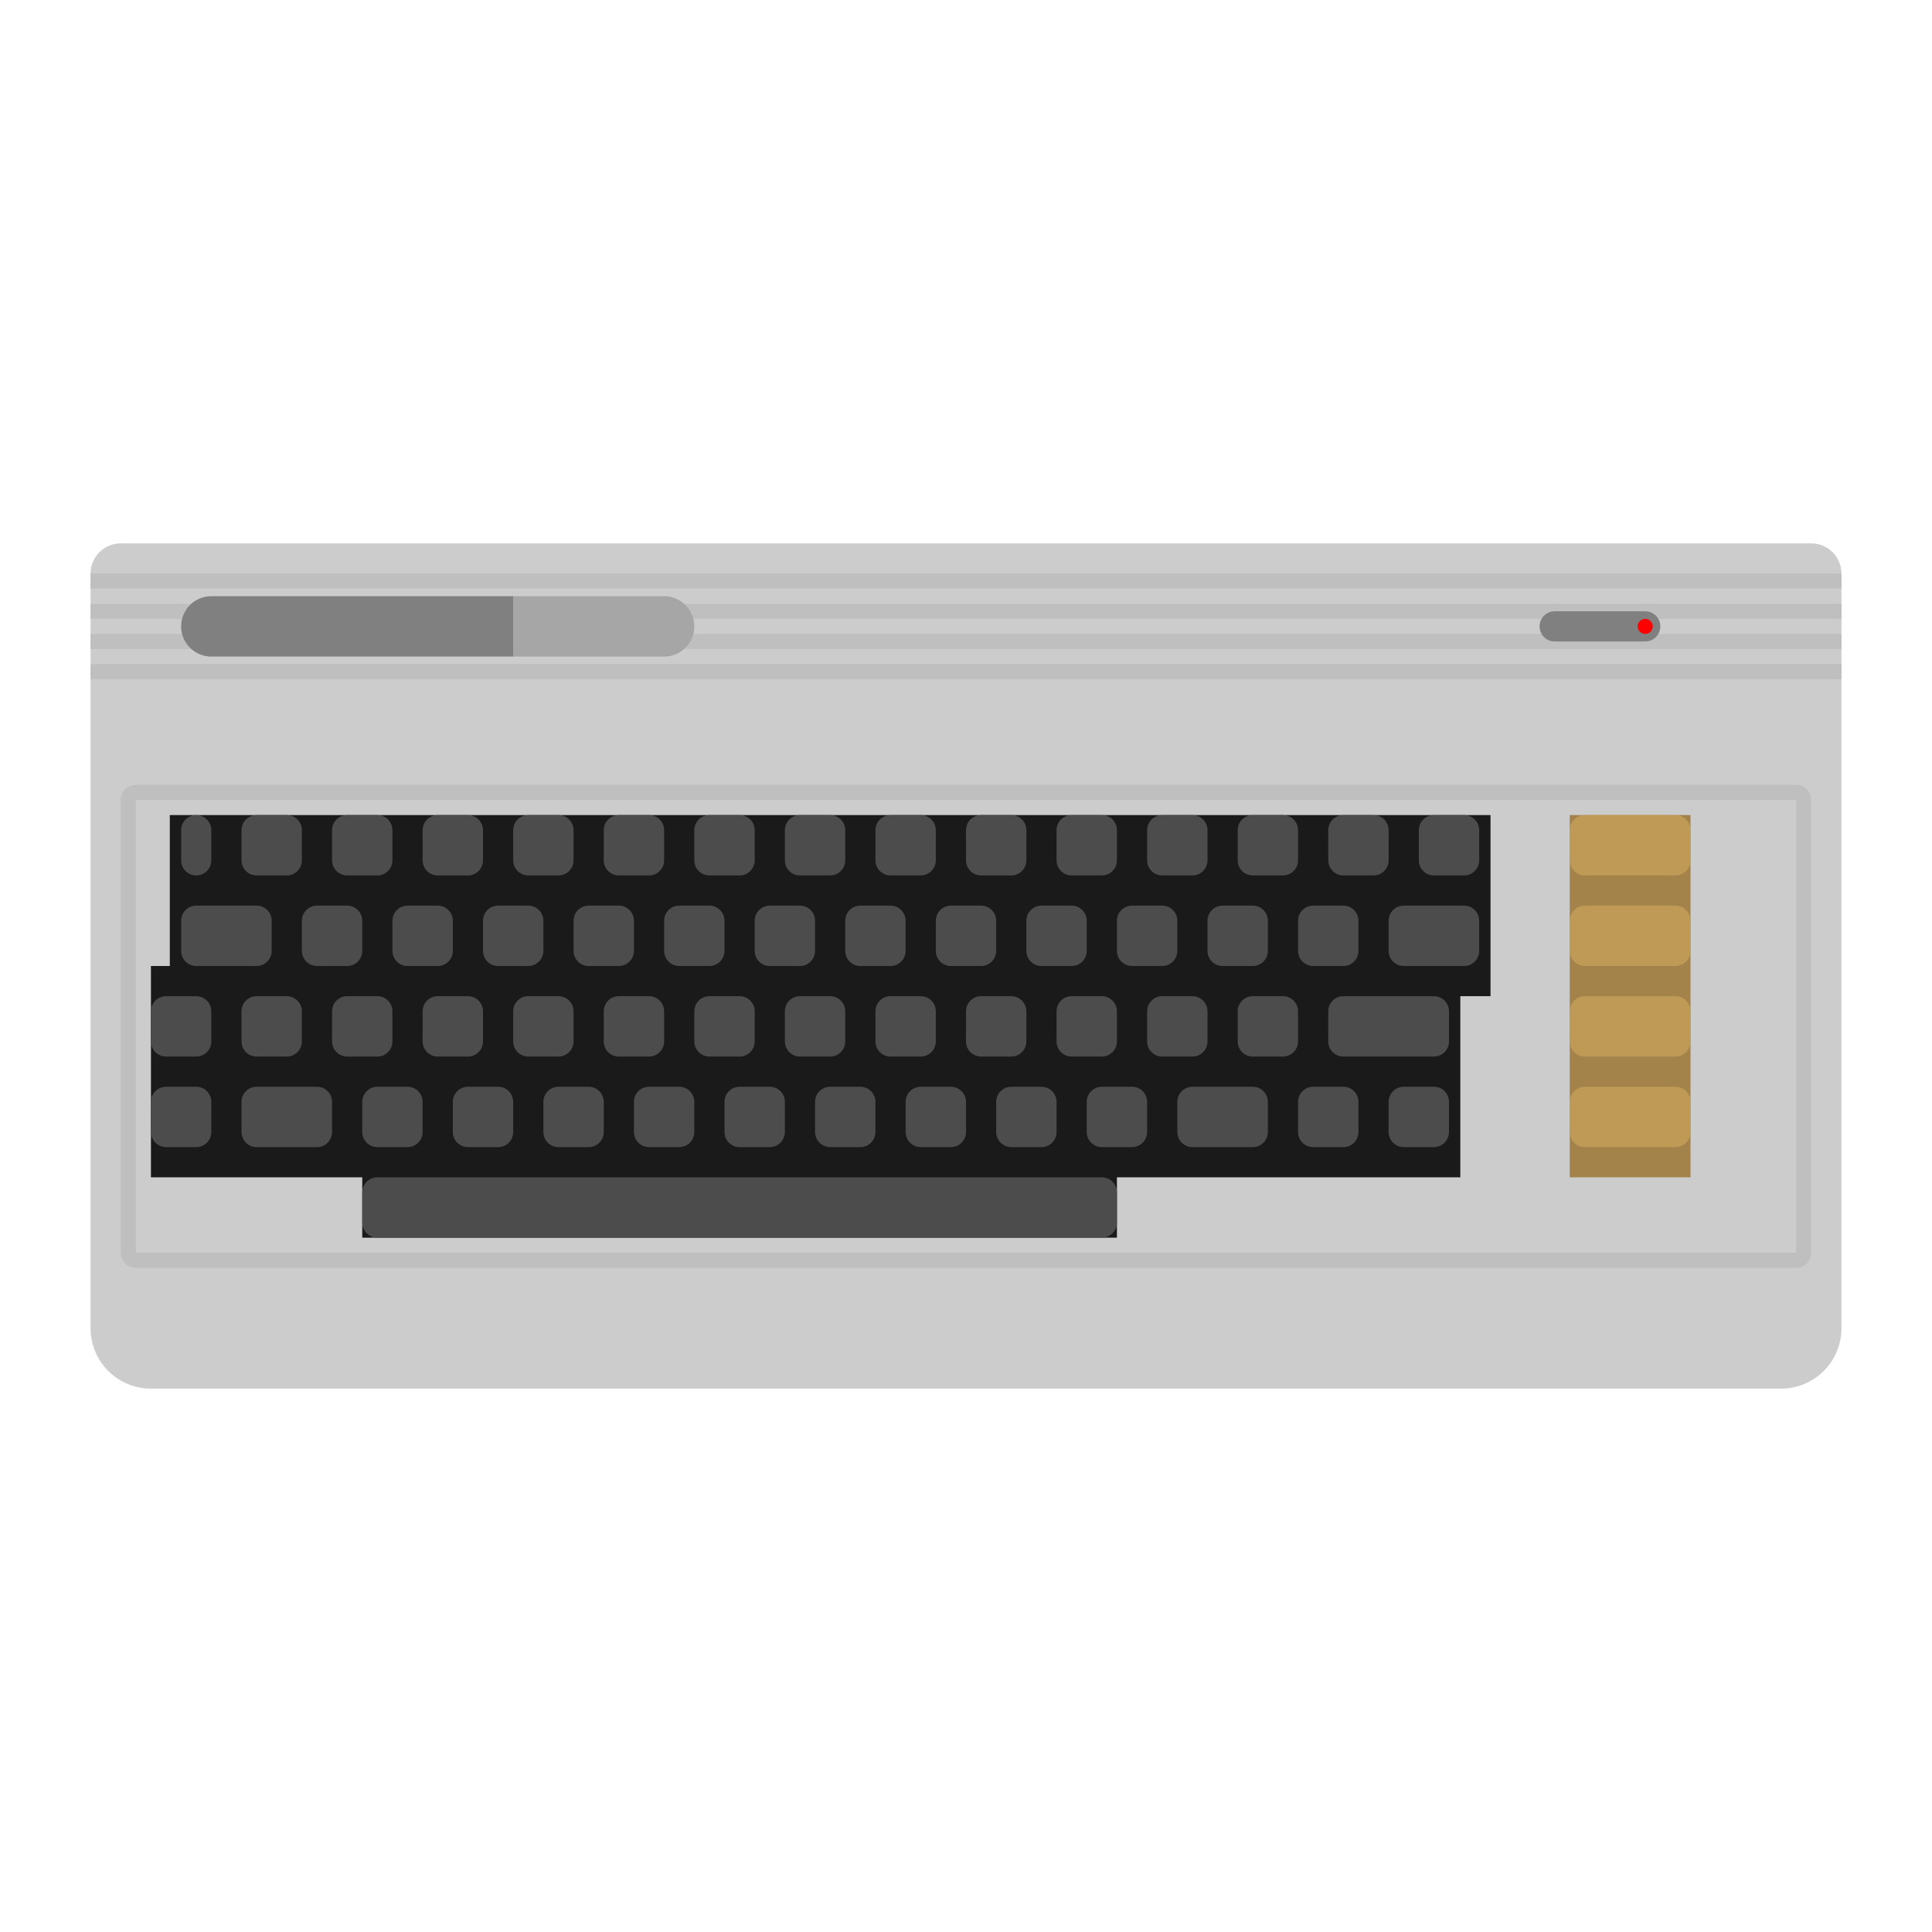
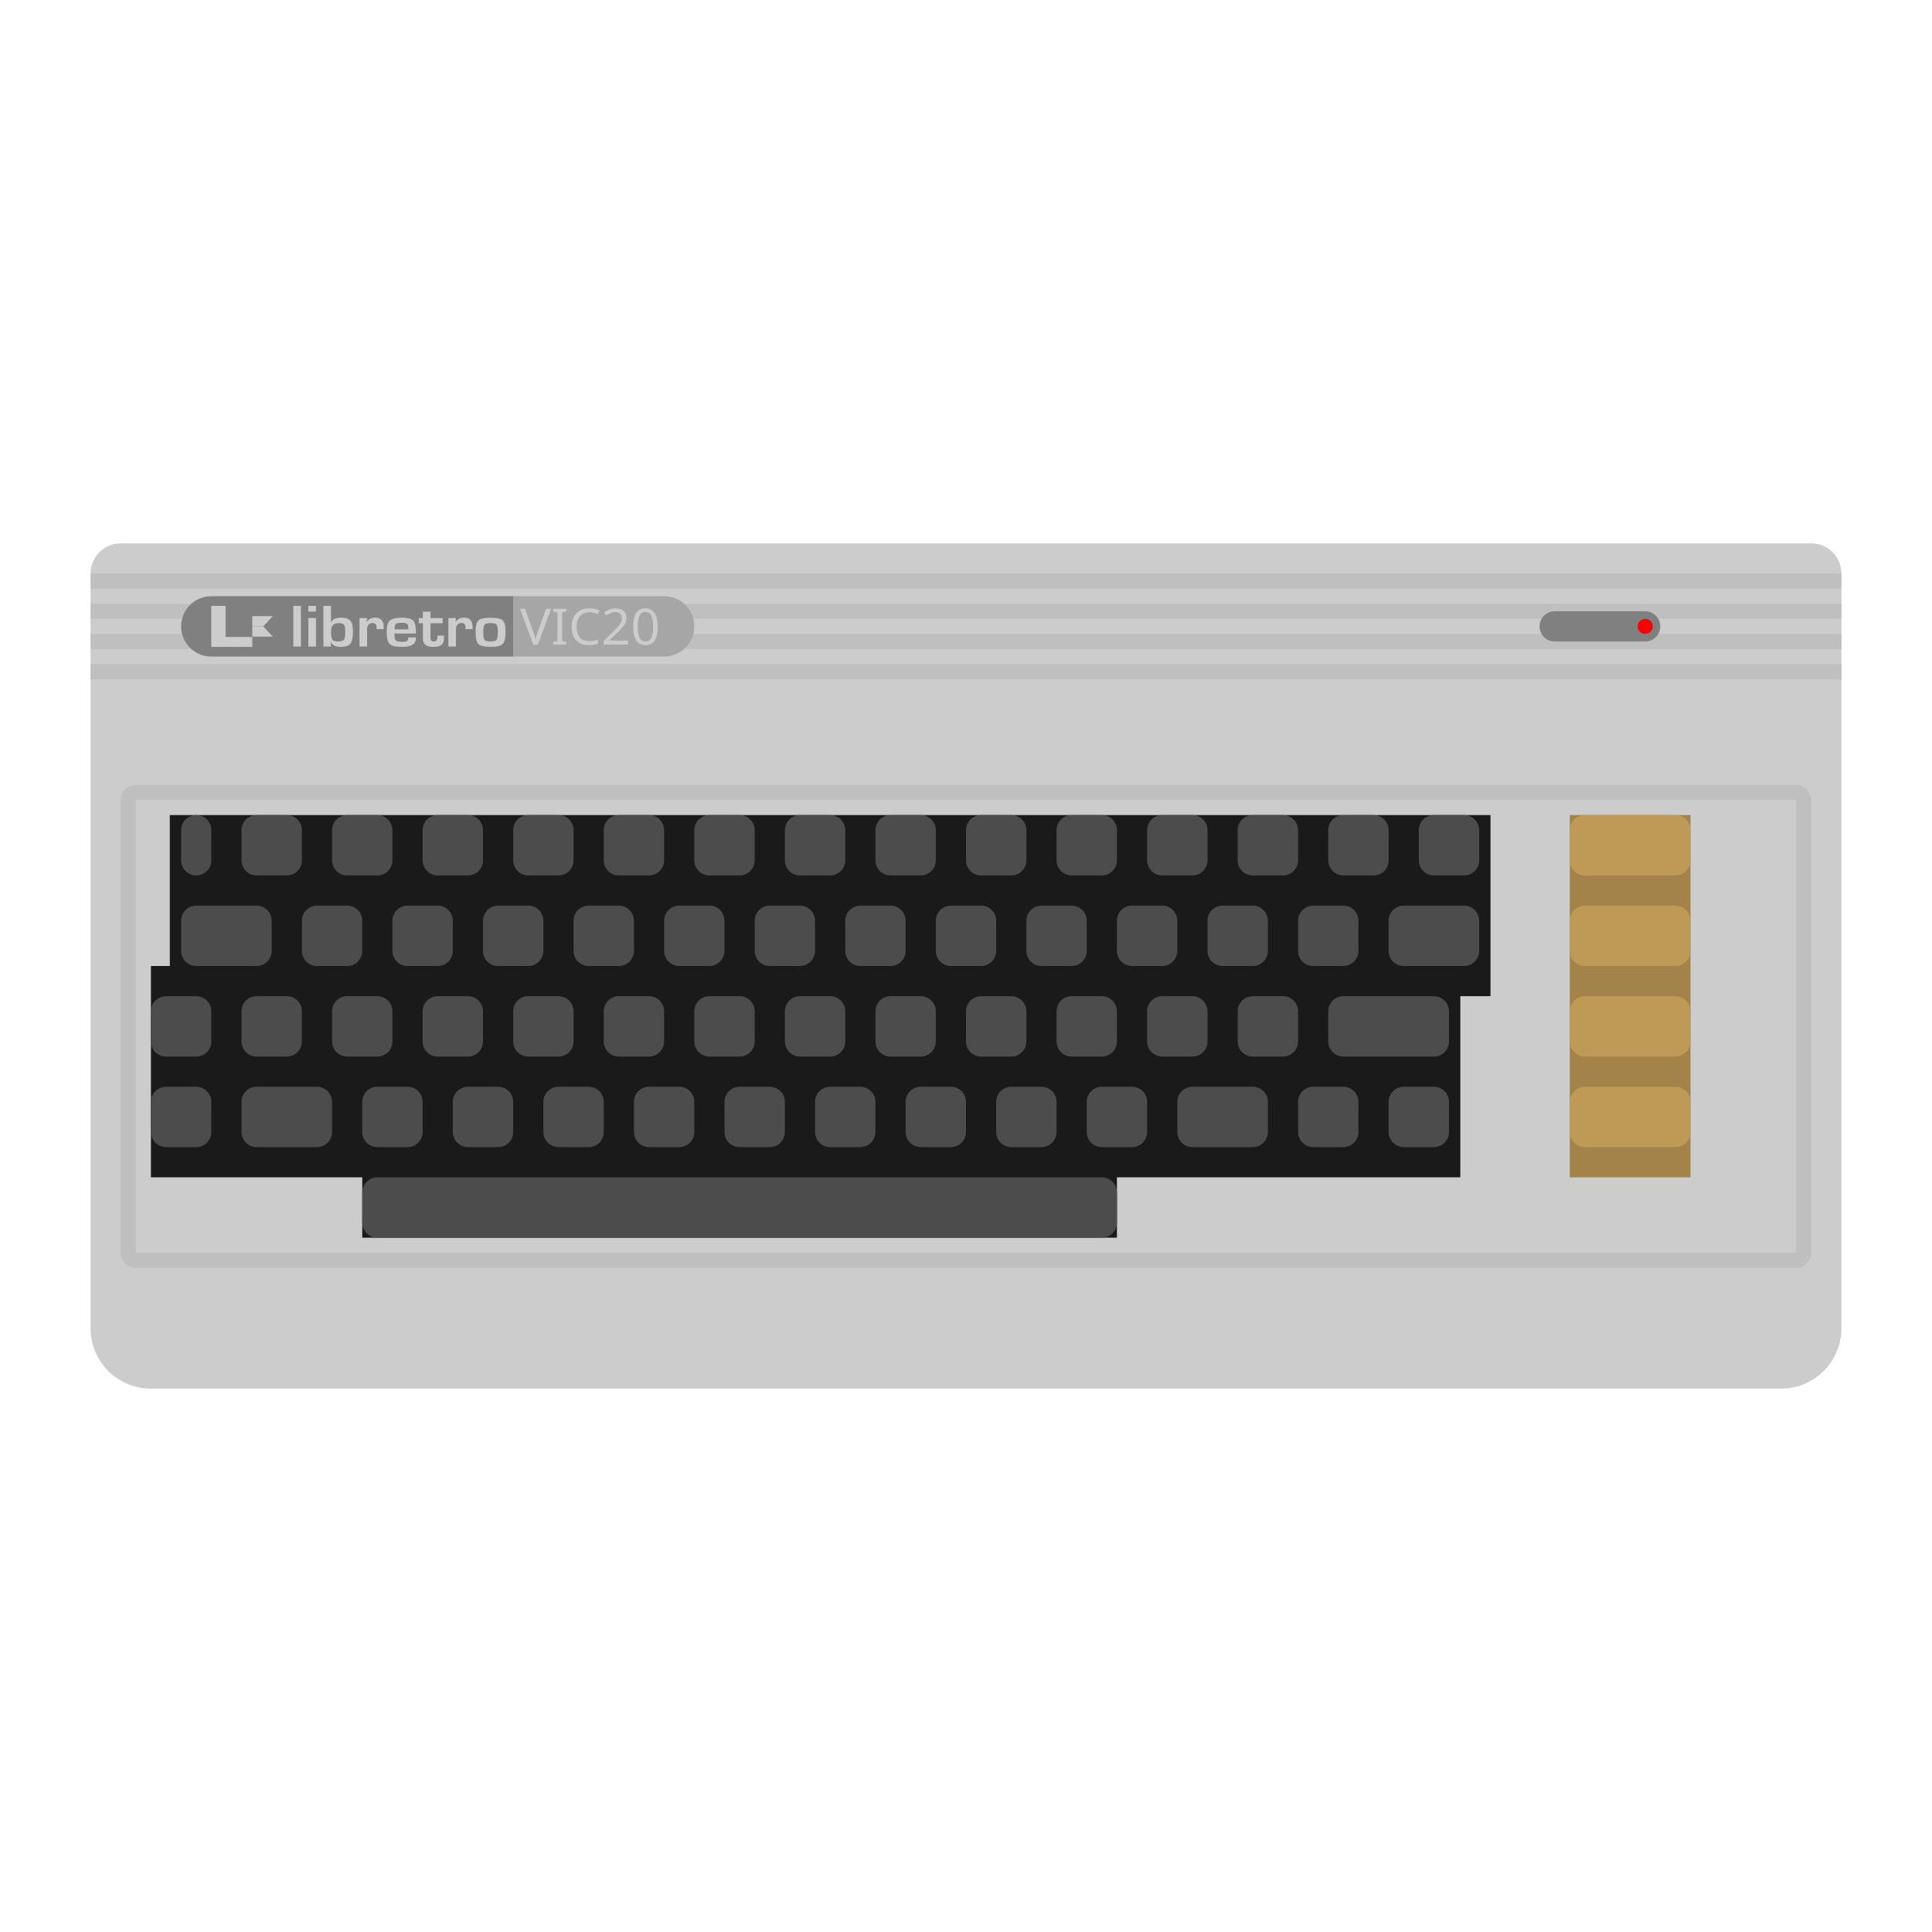
<svg xmlns="http://www.w3.org/2000/svg" viewBox="0 0 341.333 341.333" height="256" width="256" xml:space="preserve" id="svg2" version="1.1">
  <defs id="defs6">
    <clipPath id="clipPath18" clipPathUnits="userSpaceOnUse">
      <path id="path16" d="M 0,256 H 256 V 0 H 0 Z" />
    </clipPath>
    <clipPath id="clipPath26" clipPathUnits="userSpaceOnUse">
      <path id="path24" d="M 4,192 H 252 V 64 H 4 Z" />
    </clipPath>
  </defs>
  <g id="g36" transform="matrix(1.333333,0,0,-1.333333,314.6667,245.3333)">
    <path d="m 0,0 h -216 c -4.418,0 -8,3.582 -8,8 v 100 c 0,2.209 1.791,4 4,4 H 4 c 2.209,0 4,-1.791 4,-4 V 8 C 8,3.582 4.418,0 0,0" style="fill:#cccccc;fill-opacity:1;fill-rule:nonzero;stroke:none" id="path38" />
  </g>
  <g id="g40" transform="matrix(1.333333,0,0,-1.333333,32,144)" style="fill:#1a1a1a">
    <path d="M -1.5,0 V -20 H -4 v -28 h 28 v -8 h 100 v 8 h 45.5 v 24 h 4 V 0 Z" style="fill:#1a1a1a;fill-opacity:1;fill-rule:nonzero;stroke:none" id="path42" />
  </g>
  <path d="m 298.667,208 h -21.333 v -64 h 21.333 z" style="fill:#a3834a;fill-opacity:1;fill-rule:nonzero;stroke:none;stroke-width:1.333" id="path44" />
  <path d="M 325.333,104 H 16 v -2.667 h 309.333 z" style="fill:#bfbfbf;fill-opacity:1;fill-rule:nonzero;stroke:none;stroke-width:1.333" id="path46" />
  <path d="M 325.333,109.333 H 16 v -2.667 h 309.333 z" style="fill:#bfbfbf;fill-opacity:1;fill-rule:nonzero;stroke:none;stroke-width:1.333" id="path48" />
  <path d="M 325.333,114.667 H 16 V 112 h 309.333 z" style="fill:#bfbfbf;fill-opacity:1;fill-rule:nonzero;stroke:none;stroke-width:1.333" id="path50" />
  <path d="M 325.333,120 H 16 v -2.667 h 309.333 z" style="fill:#bfbfbf;fill-opacity:1;fill-rule:nonzero;stroke:none;stroke-width:1.333" id="path52" />
  <g id="g54" transform="matrix(1.333333,0,0,-1.333333,290.6667,113.3333)">
    <path d="m 0,0 h -12 c -1.104,0 -2,0.896 -2,2 0,1.104 0.896,2 2,2 H 0 C 1.104,4 2,3.104 2,2 2,0.896 1.104,0 0,0" style="fill:#808080;fill-opacity:1;fill-rule:nonzero;stroke:none" id="path56" />
  </g>
  <g id="g58" transform="matrix(1.333333,0,0,-1.333333,292,110.6667)">
    <path d="m 0,0 c 0,-0.552 -0.447,-1 -1,-1 -0.553,0 -1,0.448 -1,1 0,0.552 0.447,1 1,1 0.553,0 1,-0.448 1,-1" style="fill:#ff0000;fill-opacity:1;fill-rule:nonzero;stroke:none" id="path60" />
  </g>
  <g id="g62" transform="matrix(1.333333,0,0,-1.333333,317.3333,138.6667)">
    <path d="m 0,0 h -220 c -1.104,0 -2,-0.896 -2,-2 v -60 c 0,-1.104 0.896,-2 2,-2 H 0 c 1.104,0 2,0.896 2,2 V -2 C 2,-0.896 1.104,0 0,0 M 0,-62 H -220 V -2 H 0 Z" style="fill:#bfbfbf;fill-opacity:1;fill-rule:nonzero;stroke:none" id="path64" />
  </g>
  <g id="g66" transform="matrix(1.333333,0,0,-1.333333,34.66667,154.6667)">
    <path d="M 0,0 V 0 C -1.104,0 -2,0.896 -2,2 V 6 C -2,7.104 -1.104,8 0,8 1.104,8 2,7.104 2,6 V 2 C 2,0.896 1.104,0 0,0" style="fill:#4c4c4c;fill-opacity:1;fill-rule:nonzero;stroke:none" id="path68" />
  </g>
  <g id="g70" transform="matrix(1.333333,0,0,-1.333333,66.66666,154.6667)">
    <path d="m 0,0 h -4 c -1.104,0 -2,0.896 -2,2 v 4 c 0,1.104 0.896,2 2,2 H 0 C 1.104,8 2,7.104 2,6 V 2 C 2,0.896 1.104,0 0,0" style="fill:#4c4c4c;fill-opacity:1;fill-rule:nonzero;stroke:none" id="path72" />
  </g>
  <g id="g74" transform="matrix(1.333333,0,0,-1.333333,50.66667,154.6667)">
    <path d="m 0,0 h -4 c -1.104,0 -2,0.896 -2,2 v 4 c 0,1.104 0.896,2 2,2 H 0 C 1.104,8 2,7.104 2,6 V 2 C 2,0.896 1.104,0 0,0" style="fill:#4c4c4c;fill-opacity:1;fill-rule:nonzero;stroke:none" id="path76" />
  </g>
  <g id="g78" transform="matrix(1.333333,0,0,-1.333333,82.66666,154.6667)">
    <path d="m 0,0 h -4 c -1.104,0 -2,0.896 -2,2 v 4 c 0,1.104 0.896,2 2,2 H 0 C 1.104,8 2,7.104 2,6 V 2 C 2,0.896 1.104,0 0,0" style="fill:#4c4c4c;fill-opacity:1;fill-rule:nonzero;stroke:none" id="path80" />
  </g>
  <g id="g82" transform="matrix(1.333333,0,0,-1.333333,98.66666,154.6667)">
    <path d="m 0,0 h -4 c -1.104,0 -2,0.896 -2,2 v 4 c 0,1.104 0.896,2 2,2 H 0 C 1.104,8 2,7.104 2,6 V 2 C 2,0.896 1.104,0 0,0" style="fill:#4c4c4c;fill-opacity:1;fill-rule:nonzero;stroke:none" id="path84" />
  </g>
  <g id="g86" transform="matrix(1.333333,0,0,-1.333333,114.6667,154.6667)">
    <path d="m 0,0 h -4 c -1.104,0 -2,0.896 -2,2 v 4 c 0,1.104 0.896,2 2,2 H 0 C 1.104,8 2,7.104 2,6 V 2 C 2,0.896 1.104,0 0,0" style="fill:#4c4c4c;fill-opacity:1;fill-rule:nonzero;stroke:none" id="path88" />
  </g>
  <g id="g90" transform="matrix(1.333333,0,0,-1.333333,130.6667,154.6667)">
    <path d="m 0,0 h -4 c -1.104,0 -2,0.896 -2,2 v 4 c 0,1.104 0.896,2 2,2 H 0 C 1.104,8 2,7.104 2,6 V 2 C 2,0.896 1.104,0 0,0" style="fill:#4c4c4c;fill-opacity:1;fill-rule:nonzero;stroke:none" id="path92" />
  </g>
  <g id="g94" transform="matrix(1.333333,0,0,-1.333333,146.6667,154.6667)">
    <path d="m 0,0 h -4 c -1.104,0 -2,0.896 -2,2 v 4 c 0,1.104 0.896,2 2,2 H 0 C 1.104,8 2,7.104 2,6 V 2 C 2,0.896 1.104,0 0,0" style="fill:#4c4c4c;fill-opacity:1;fill-rule:nonzero;stroke:none" id="path96" />
  </g>
  <g id="g98" transform="matrix(1.333333,0,0,-1.333333,162.6667,154.6667)">
    <path d="m 0,0 h -4 c -1.104,0 -2,0.896 -2,2 v 4 c 0,1.104 0.896,2 2,2 H 0 C 1.104,8 2,7.104 2,6 V 2 C 2,0.896 1.104,0 0,0" style="fill:#4c4c4c;fill-opacity:1;fill-rule:nonzero;stroke:none" id="path100" />
  </g>
  <g id="g102" transform="matrix(1.333333,0,0,-1.333333,178.6667,154.6667)">
    <path d="m 0,0 h -4 c -1.104,0 -2,0.896 -2,2 v 4 c 0,1.104 0.896,2 2,2 H 0 C 1.104,8 2,7.104 2,6 V 2 C 2,0.896 1.104,0 0,0" style="fill:#4c4c4c;fill-opacity:1;fill-rule:nonzero;stroke:none" id="path104" />
  </g>
  <g id="g106" transform="matrix(1.333333,0,0,-1.333333,194.6667,154.6667)">
    <path d="m 0,0 h -4 c -1.104,0 -2,0.896 -2,2 v 4 c 0,1.104 0.896,2 2,2 H 0 C 1.104,8 2,7.104 2,6 V 2 C 2,0.896 1.104,0 0,0" style="fill:#4c4c4c;fill-opacity:1;fill-rule:nonzero;stroke:none" id="path108" />
  </g>
  <g id="g110" transform="matrix(1.333333,0,0,-1.333333,210.6667,154.6667)">
    <path d="m 0,0 h -4 c -1.104,0 -2,0.896 -2,2 v 4 c 0,1.104 0.896,2 2,2 H 0 C 1.104,8 2,7.104 2,6 V 2 C 2,0.896 1.104,0 0,0" style="fill:#4c4c4c;fill-opacity:1;fill-rule:nonzero;stroke:none" id="path112" />
  </g>
  <g id="g114" transform="matrix(1.333333,0,0,-1.333333,226.6667,154.6667)">
    <path d="m 0,0 h -4 c -1.104,0 -2,0.896 -2,2 v 4 c 0,1.104 0.896,2 2,2 H 0 C 1.104,8 2,7.104 2,6 V 2 C 2,0.896 1.104,0 0,0" style="fill:#4c4c4c;fill-opacity:1;fill-rule:nonzero;stroke:none" id="path116" />
  </g>
  <g id="g118" transform="matrix(1.333333,0,0,-1.333333,242.6667,154.6667)">
    <path d="m 0,0 h -4 c -1.104,0 -2,0.896 -2,2 v 4 c 0,1.104 0.896,2 2,2 H 0 C 1.104,8 2,7.104 2,6 V 2 C 2,0.896 1.104,0 0,0" style="fill:#4c4c4c;fill-opacity:1;fill-rule:nonzero;stroke:none" id="path120" />
  </g>
  <g id="g122" transform="matrix(1.333333,0,0,-1.333333,258.6667,154.6667)">
    <path d="m 0,0 h -4 c -1.104,0 -2,0.896 -2,2 v 4 c 0,1.104 0.896,2 2,2 H 0 C 1.104,8 2,7.104 2,6 V 2 C 2,0.896 1.104,0 0,0" style="fill:#4c4c4c;fill-opacity:1;fill-rule:nonzero;stroke:none" id="path124" />
  </g>
  <g id="g126" transform="matrix(1.333333,0,0,-1.333333,34.66667,186.6667)">
    <path d="m 0,0 h -4 c -1.104,0 -2,0.896 -2,2 v 4 c 0,1.104 0.896,2 2,2 H 0 C 1.104,8 2,7.104 2,6 V 2 C 2,0.896 1.104,0 0,0" style="fill:#4c4c4c;fill-opacity:1;fill-rule:nonzero;stroke:none" id="path128" />
  </g>
  <g id="g130" transform="matrix(1.333333,0,0,-1.333333,50.66667,186.6667)">
    <path d="m 0,0 h -4 c -1.104,0 -2,0.896 -2,2 v 4 c 0,1.104 0.896,2 2,2 H 0 C 1.104,8 2,7.104 2,6 V 2 C 2,0.896 1.104,0 0,0" style="fill:#4c4c4c;fill-opacity:1;fill-rule:nonzero;stroke:none" id="path132" />
  </g>
  <g id="g134" transform="matrix(1.333333,0,0,-1.333333,66.66666,186.6667)">
    <path d="m 0,0 h -4 c -1.104,0 -2,0.896 -2,2 v 4 c 0,1.104 0.896,2 2,2 H 0 C 1.104,8 2,7.104 2,6 V 2 C 2,0.896 1.104,0 0,0" style="fill:#4c4c4c;fill-opacity:1;fill-rule:nonzero;stroke:none" id="path136" />
  </g>
  <g id="g138" transform="matrix(1.333333,0,0,-1.333333,82.66666,186.6667)">
    <path d="m 0,0 h -4 c -1.104,0 -2,0.896 -2,2 v 4 c 0,1.104 0.896,2 2,2 H 0 C 1.104,8 2,7.104 2,6 V 2 C 2,0.896 1.104,0 0,0" style="fill:#4c4c4c;fill-opacity:1;fill-rule:nonzero;stroke:none" id="path140" />
  </g>
  <g id="g142" transform="matrix(1.333333,0,0,-1.333333,98.66666,186.6667)">
    <path d="m 0,0 h -4 c -1.104,0 -2,0.896 -2,2 v 4 c 0,1.104 0.896,2 2,2 H 0 C 1.104,8 2,7.104 2,6 V 2 C 2,0.896 1.104,0 0,0" style="fill:#4c4c4c;fill-opacity:1;fill-rule:nonzero;stroke:none" id="path144" />
  </g>
  <g id="g146" transform="matrix(1.333333,0,0,-1.333333,114.6667,186.6667)">
    <path d="m 0,0 h -4 c -1.104,0 -2,0.896 -2,2 v 4 c 0,1.104 0.896,2 2,2 H 0 C 1.104,8 2,7.104 2,6 V 2 C 2,0.896 1.104,0 0,0" style="fill:#4c4c4c;fill-opacity:1;fill-rule:nonzero;stroke:none" id="path148" />
  </g>
  <g id="g150" transform="matrix(1.333333,0,0,-1.333333,130.6667,186.6667)">
    <path d="m 0,0 h -4 c -1.104,0 -2,0.896 -2,2 v 4 c 0,1.104 0.896,2 2,2 H 0 C 1.104,8 2,7.104 2,6 V 2 C 2,0.896 1.104,0 0,0" style="fill:#4c4c4c;fill-opacity:1;fill-rule:nonzero;stroke:none" id="path152" />
  </g>
  <g id="g154" transform="matrix(1.333333,0,0,-1.333333,146.6667,186.6667)">
    <path d="m 0,0 h -4 c -1.104,0 -2,0.896 -2,2 v 4 c 0,1.104 0.896,2 2,2 H 0 C 1.104,8 2,7.104 2,6 V 2 C 2,0.896 1.104,0 0,0" style="fill:#4c4c4c;fill-opacity:1;fill-rule:nonzero;stroke:none" id="path156" />
  </g>
  <g id="g158" transform="matrix(1.333333,0,0,-1.333333,162.6667,186.6667)">
    <path d="m 0,0 h -4 c -1.104,0 -2,0.896 -2,2 v 4 c 0,1.104 0.896,2 2,2 H 0 C 1.104,8 2,7.104 2,6 V 2 C 2,0.896 1.104,0 0,0" style="fill:#4c4c4c;fill-opacity:1;fill-rule:nonzero;stroke:none" id="path160" />
  </g>
  <g id="g162" transform="matrix(1.333333,0,0,-1.333333,178.6667,186.6667)">
    <path d="m 0,0 h -4 c -1.104,0 -2,0.896 -2,2 v 4 c 0,1.104 0.896,2 2,2 H 0 C 1.104,8 2,7.104 2,6 V 2 C 2,0.896 1.104,0 0,0" style="fill:#4c4c4c;fill-opacity:1;fill-rule:nonzero;stroke:none" id="path164" />
  </g>
  <g id="g166" transform="matrix(1.333333,0,0,-1.333333,194.6667,186.6667)">
    <path d="m 0,0 h -4 c -1.104,0 -2,0.896 -2,2 v 4 c 0,1.104 0.896,2 2,2 H 0 C 1.104,8 2,7.104 2,6 V 2 C 2,0.896 1.104,0 0,0" style="fill:#4c4c4c;fill-opacity:1;fill-rule:nonzero;stroke:none" id="path168" />
  </g>
  <g id="g170" transform="matrix(1.333333,0,0,-1.333333,210.6667,186.6667)">
    <path d="m 0,0 h -4 c -1.104,0 -2,0.896 -2,2 v 4 c 0,1.104 0.896,2 2,2 H 0 C 1.104,8 2,7.104 2,6 V 2 C 2,0.896 1.104,0 0,0" style="fill:#4c4c4c;fill-opacity:1;fill-rule:nonzero;stroke:none" id="path172" />
  </g>
  <g id="g174" transform="matrix(1.333333,0,0,-1.333333,226.6667,186.6667)">
    <path d="m 0,0 h -4 c -1.104,0 -2,0.896 -2,2 v 4 c 0,1.104 0.896,2 2,2 H 0 C 1.104,8 2,7.104 2,6 V 2 C 2,0.896 1.104,0 0,0" style="fill:#4c4c4c;fill-opacity:1;fill-rule:nonzero;stroke:none" id="path176" />
  </g>
  <g id="g178" transform="matrix(1.333333,0,0,-1.333333,253.3333,186.6667)">
    <path d="m 0,0 h -12 c -1.104,0 -2,0.896 -2,2 v 4 c 0,1.104 0.896,2 2,2 H 0 C 1.104,8 2,7.104 2,6 V 2 C 2,0.896 1.104,0 0,0" style="fill:#4c4c4c;fill-opacity:1;fill-rule:nonzero;stroke:none" id="path180" />
  </g>
  <g id="g182" transform="matrix(1.333333,0,0,-1.333333,45.33333,170.6667)">
    <path d="m 0,0 h -8 c -1.104,0 -2,0.896 -2,2 v 4 c 0,1.104 0.896,2 2,2 H 0 C 1.104,8 2,7.104 2,6 V 2 C 2,0.896 1.104,0 0,0" style="fill:#4c4c4c;fill-opacity:1;fill-rule:nonzero;stroke:none" id="path184" />
  </g>
  <g id="g186" transform="matrix(1.333333,0,0,-1.333333,61.33333,170.6667)">
    <path d="m 0,0 h -4 c -1.104,0 -2,0.896 -2,2 v 4 c 0,1.104 0.896,2 2,2 H 0 C 1.104,8 2,7.104 2,6 V 2 C 2,0.896 1.104,0 0,0" style="fill:#4c4c4c;fill-opacity:1;fill-rule:nonzero;stroke:none" id="path188" />
  </g>
  <g id="g190" transform="matrix(1.333333,0,0,-1.333333,77.33333,170.6667)">
    <path d="m 0,0 h -4 c -1.104,0 -2,0.896 -2,2 v 4 c 0,1.104 0.896,2 2,2 H 0 C 1.104,8 2,7.104 2,6 V 2 C 2,0.896 1.104,0 0,0" style="fill:#4c4c4c;fill-opacity:1;fill-rule:nonzero;stroke:none" id="path192" />
  </g>
  <g id="g194" transform="matrix(1.333333,0,0,-1.333333,93.33333,170.6667)">
    <path d="m 0,0 h -4 c -1.104,0 -2,0.896 -2,2 v 4 c 0,1.104 0.896,2 2,2 H 0 C 1.104,8 2,7.104 2,6 V 2 C 2,0.896 1.104,0 0,0" style="fill:#4c4c4c;fill-opacity:1;fill-rule:nonzero;stroke:none" id="path196" />
  </g>
  <g id="g198" transform="matrix(1.333333,0,0,-1.333333,109.3333,170.6667)">
    <path d="m 0,0 h -4 c -1.104,0 -2,0.896 -2,2 v 4 c 0,1.104 0.896,2 2,2 H 0 C 1.104,8 2,7.104 2,6 V 2 C 2,0.896 1.104,0 0,0" style="fill:#4c4c4c;fill-opacity:1;fill-rule:nonzero;stroke:none" id="path200" />
  </g>
  <g id="g202" transform="matrix(1.333333,0,0,-1.333333,125.3333,170.6667)">
    <path d="m 0,0 h -4 c -1.104,0 -2,0.896 -2,2 v 4 c 0,1.104 0.896,2 2,2 H 0 C 1.104,8 2,7.104 2,6 V 2 C 2,0.896 1.104,0 0,0" style="fill:#4c4c4c;fill-opacity:1;fill-rule:nonzero;stroke:none" id="path204" />
  </g>
  <g id="g206" transform="matrix(1.333333,0,0,-1.333333,141.3333,170.6667)">
    <path d="m 0,0 h -4 c -1.104,0 -2,0.896 -2,2 v 4 c 0,1.104 0.896,2 2,2 H 0 C 1.104,8 2,7.104 2,6 V 2 C 2,0.896 1.104,0 0,0" style="fill:#4c4c4c;fill-opacity:1;fill-rule:nonzero;stroke:none" id="path208" />
  </g>
  <g id="g210" transform="matrix(1.333333,0,0,-1.333333,157.3333,170.6667)">
    <path d="m 0,0 h -4 c -1.104,0 -2,0.896 -2,2 v 4 c 0,1.104 0.896,2 2,2 H 0 C 1.104,8 2,7.104 2,6 V 2 C 2,0.896 1.104,0 0,0" style="fill:#4c4c4c;fill-opacity:1;fill-rule:nonzero;stroke:none" id="path212" />
  </g>
  <g id="g214" transform="matrix(1.333333,0,0,-1.333333,173.3333,170.6667)">
    <path d="m 0,0 h -4 c -1.104,0 -2,0.896 -2,2 v 4 c 0,1.104 0.896,2 2,2 H 0 C 1.104,8 2,7.104 2,6 V 2 C 2,0.896 1.104,0 0,0" style="fill:#4c4c4c;fill-opacity:1;fill-rule:nonzero;stroke:none" id="path216" />
  </g>
  <g id="g218" transform="matrix(1.333333,0,0,-1.333333,189.3333,170.6667)">
    <path d="m 0,0 h -4 c -1.104,0 -2,0.896 -2,2 v 4 c 0,1.104 0.896,2 2,2 H 0 C 1.104,8 2,7.104 2,6 V 2 C 2,0.896 1.104,0 0,0" style="fill:#4c4c4c;fill-opacity:1;fill-rule:nonzero;stroke:none" id="path220" />
  </g>
  <g id="g222" transform="matrix(1.333333,0,0,-1.333333,205.3333,170.6667)">
    <path d="m 0,0 h -4 c -1.104,0 -2,0.896 -2,2 v 4 c 0,1.104 0.896,2 2,2 H 0 C 1.104,8 2,7.104 2,6 V 2 C 2,0.896 1.104,0 0,0" style="fill:#4c4c4c;fill-opacity:1;fill-rule:nonzero;stroke:none" id="path224" />
  </g>
  <g id="g226" transform="matrix(1.333333,0,0,-1.333333,221.3333,170.6667)">
    <path d="m 0,0 h -4 c -1.104,0 -2,0.896 -2,2 v 4 c 0,1.104 0.896,2 2,2 H 0 C 1.104,8 2,7.104 2,6 V 2 C 2,0.896 1.104,0 0,0" style="fill:#4c4c4c;fill-opacity:1;fill-rule:nonzero;stroke:none" id="path228" />
  </g>
  <g id="g230" transform="matrix(1.333333,0,0,-1.333333,237.3333,170.6667)">
    <path d="m 0,0 h -4 c -1.104,0 -2,0.896 -2,2 v 4 c 0,1.104 0.896,2 2,2 H 0 C 1.104,8 2,7.104 2,6 V 2 C 2,0.896 1.104,0 0,0" style="fill:#4c4c4c;fill-opacity:1;fill-rule:nonzero;stroke:none" id="path232" />
  </g>
  <g id="g234" transform="matrix(1.333333,0,0,-1.333333,56,202.6667)">
    <path d="m 0,0 h -8 c -1.104,0 -2,0.896 -2,2 v 4 c 0,1.104 0.896,2 2,2 H 0 C 1.104,8 2,7.104 2,6 V 2 C 2,0.896 1.104,0 0,0" style="fill:#4c4c4c;fill-opacity:1;fill-rule:nonzero;stroke:none" id="path236" />
  </g>
  <g id="g238" transform="matrix(1.333333,0,0,-1.333333,34.66667,202.6667)">
    <path d="m 0,0 h -4 c -1.104,0 -2,0.896 -2,2 v 4 c 0,1.104 0.896,2 2,2 H 0 C 1.104,8 2,7.104 2,6 V 2 C 2,0.896 1.104,0 0,0" style="fill:#4c4c4c;fill-opacity:1;fill-rule:nonzero;stroke:none" id="path240" />
  </g>
  <g id="g242" transform="matrix(1.333333,0,0,-1.333333,72,202.6667)">
    <path d="m 0,0 h -4 c -1.104,0 -2,0.896 -2,2 v 4 c 0,1.104 0.896,2 2,2 H 0 C 1.104,8 2,7.104 2,6 V 2 C 2,0.896 1.104,0 0,0" style="fill:#4c4c4c;fill-opacity:1;fill-rule:nonzero;stroke:none" id="path244" />
  </g>
  <g id="g246" transform="matrix(1.333333,0,0,-1.333333,88,202.6667)">
    <path d="m 0,0 h -4 c -1.104,0 -2,0.896 -2,2 v 4 c 0,1.104 0.896,2 2,2 H 0 C 1.104,8 2,7.104 2,6 V 2 C 2,0.896 1.104,0 0,0" style="fill:#4c4c4c;fill-opacity:1;fill-rule:nonzero;stroke:none" id="path248" />
  </g>
  <g id="g250" transform="matrix(1.333333,0,0,-1.333333,104,202.6667)">
    <path d="m 0,0 h -4 c -1.104,0 -2,0.896 -2,2 v 4 c 0,1.104 0.896,2 2,2 H 0 C 1.104,8 2,7.104 2,6 V 2 C 2,0.896 1.104,0 0,0" style="fill:#4c4c4c;fill-opacity:1;fill-rule:nonzero;stroke:none" id="path252" />
  </g>
  <g id="g254" transform="matrix(1.333333,0,0,-1.333333,120,202.6667)">
    <path d="m 0,0 h -4 c -1.104,0 -2,0.896 -2,2 v 4 c 0,1.104 0.896,2 2,2 H 0 C 1.104,8 2,7.104 2,6 V 2 C 2,0.896 1.104,0 0,0" style="fill:#4c4c4c;fill-opacity:1;fill-rule:nonzero;stroke:none" id="path256" />
  </g>
  <g id="g258" transform="matrix(1.333333,0,0,-1.333333,136,202.6667)">
    <path d="m 0,0 h -4 c -1.104,0 -2,0.896 -2,2 v 4 c 0,1.104 0.896,2 2,2 H 0 C 1.104,8 2,7.104 2,6 V 2 C 2,0.896 1.104,0 0,0" style="fill:#4c4c4c;fill-opacity:1;fill-rule:nonzero;stroke:none" id="path260" />
  </g>
  <g id="g262" transform="matrix(1.333333,0,0,-1.333333,152,202.6667)">
    <path d="m 0,0 h -4 c -1.104,0 -2,0.896 -2,2 v 4 c 0,1.104 0.896,2 2,2 H 0 C 1.104,8 2,7.104 2,6 V 2 C 2,0.896 1.104,0 0,0" style="fill:#4c4c4c;fill-opacity:1;fill-rule:nonzero;stroke:none" id="path264" />
  </g>
  <g id="g266" transform="matrix(1.333333,0,0,-1.333333,168,202.6667)">
    <path d="m 0,0 h -4 c -1.104,0 -2,0.896 -2,2 v 4 c 0,1.104 0.896,2 2,2 H 0 C 1.104,8 2,7.104 2,6 V 2 C 2,0.896 1.104,0 0,0" style="fill:#4c4c4c;fill-opacity:1;fill-rule:nonzero;stroke:none" id="path268" />
  </g>
  <g id="g270" transform="matrix(1.333333,0,0,-1.333333,184,202.6667)">
    <path d="m 0,0 h -4 c -1.104,0 -2,0.896 -2,2 v 4 c 0,1.104 0.896,2 2,2 H 0 C 1.104,8 2,7.104 2,6 V 2 C 2,0.896 1.104,0 0,0" style="fill:#4c4c4c;fill-opacity:1;fill-rule:nonzero;stroke:none" id="path272" />
  </g>
  <g id="g274" transform="matrix(1.333333,0,0,-1.333333,200,202.6667)">
    <path d="m 0,0 h -4 c -1.104,0 -2,0.896 -2,2 v 4 c 0,1.104 0.896,2 2,2 H 0 C 1.104,8 2,7.104 2,6 V 2 C 2,0.896 1.104,0 0,0" style="fill:#4c4c4c;fill-opacity:1;fill-rule:nonzero;stroke:none" id="path276" />
  </g>
  <g id="g278" transform="matrix(1.333333,0,0,-1.333333,221.3333,202.6667)">
    <path d="m 0,0 h -8 c -1.104,0 -2,0.896 -2,2 v 4 c 0,1.104 0.896,2 2,2 H 0 C 1.104,8 2,7.104 2,6 V 2 C 2,0.896 1.104,0 0,0" style="fill:#4c4c4c;fill-opacity:1;fill-rule:nonzero;stroke:none" id="path280" />
  </g>
  <g id="g282" transform="matrix(1.333333,0,0,-1.333333,237.3333,202.6667)">
    <path d="m 0,0 h -4 c -1.104,0 -2,0.896 -2,2 v 4 c 0,1.104 0.896,2 2,2 H 0 C 1.104,8 2,7.104 2,6 V 2 C 2,0.896 1.104,0 0,0" style="fill:#4c4c4c;fill-opacity:1;fill-rule:nonzero;stroke:none" id="path284" />
  </g>
  <g id="g286" transform="matrix(1.333333,0,0,-1.333333,253.3333,202.6667)">
    <path d="m 0,0 h -4 c -1.104,0 -2,0.896 -2,2 v 4 c 0,1.104 0.896,2 2,2 H 0 C 1.104,8 2,7.104 2,6 V 2 C 2,0.896 1.104,0 0,0" style="fill:#4c4c4c;fill-opacity:1;fill-rule:nonzero;stroke:none" id="path288" />
  </g>
  <g id="g290" transform="matrix(1.333333,0,0,-1.333333,258.6667,170.6667)">
    <path d="m 0,0 h -8 c -1.104,0 -2,0.896 -2,2 v 4 c 0,1.104 0.896,2 2,2 H 0 C 1.104,8 2,7.104 2,6 V 2 C 2,0.896 1.104,0 0,0" style="fill:#4c4c4c;fill-opacity:1;fill-rule:nonzero;stroke:none" id="path292" />
  </g>
  <g id="g294" transform="matrix(1.333333,0,0,-1.333333,194.6667,218.6667)">
    <path d="m 0,0 h -96 c -1.104,0 -2,0.896 -2,2 v 4 c 0,1.104 0.896,2 2,2 H 0 C 1.104,8 2,7.104 2,6 V 2 C 2,0.896 1.104,0 0,0" style="fill:#4c4c4c;fill-opacity:1;fill-rule:nonzero;stroke:none" id="path296" />
  </g>
  <g id="g298" transform="matrix(1.333333,0,0,-1.333333,296,154.6667)">
    <path d="m 0,0 h -12 c -1.104,0 -2,0.896 -2,2 v 4 c 0,1.104 0.896,2 2,2 H 0 C 1.104,8 2,7.104 2,6 V 2 C 2,0.896 1.104,0 0,0" style="fill:#bf9a57;fill-opacity:1;fill-rule:nonzero;stroke:none" id="path300" />
  </g>
  <g id="g302" transform="matrix(1.333333,0,0,-1.333333,296,170.6667)">
    <path d="m 0,0 h -12 c -1.104,0 -2,0.896 -2,2 v 4 c 0,1.104 0.896,2 2,2 H 0 C 1.104,8 2,7.104 2,6 V 2 C 2,0.896 1.104,0 0,0" style="fill:#bf9a57;fill-opacity:1;fill-rule:nonzero;stroke:none" id="path304" />
  </g>
  <g id="g306" transform="matrix(1.333333,0,0,-1.333333,296,186.6667)">
    <path d="m 0,0 h -12 c -1.104,0 -2,0.896 -2,2 v 4 c 0,1.104 0.896,2 2,2 H 0 C 1.104,8 2,7.104 2,6 V 2 C 2,0.896 1.104,0 0,0" style="fill:#bf9a57;fill-opacity:1;fill-rule:nonzero;stroke:none" id="path308" />
  </g>
  <g id="g310" transform="matrix(1.333333,0,0,-1.333333,296,202.6667)">
    <path d="m 0,0 h -12 c -1.104,0 -2,0.896 -2,2 v 4 c 0,1.104 0.896,2 2,2 H 0 C 1.104,8 2,7.104 2,6 V 2 C 2,0.896 1.104,0 0,0" style="fill:#bf9a57;fill-opacity:1;fill-rule:nonzero;stroke:none" id="path312" />
  </g>
  <g id="g314" transform="matrix(1.333333,0,0,-1.333333,117.3333,105.3333)">
    <path d="M 0,0 H -20 V -8 H 0 c 2.209,0 4,1.791 4,4 0,2.209 -1.791,4 -4,4" style="fill:#a6a6a6;fill-opacity:1;fill-rule:nonzero;stroke:none" id="path316" />
  </g>
  <g id="g318" transform="matrix(1.333333,0,0,-1.333333,90.66666,105.3333)">
    <path d="m 0,0 h -40 c -2.209,0 -4,-1.791 -4,-4 0,-2.209 1.791,-4 4,-4 H 0 Z" style="fill:#808080;fill-opacity:1;fill-rule:nonzero;stroke:none" id="path320" />
  </g>
+   <g id="g1044" transform="matrix(0.8627444,0,0,1,7.112553,0)" style="stroke-width:1.077">
+     <path id="path70" style="fill:#cccccc;fill-opacity:1;fill-rule:nonzero;stroke:none;stroke-width:2.84" d="m 53.374,114.226 h -1.554 v -7.183 h 1.554 z" />
+     <path id="path72-0" style="fill:#cccccc;fill-opacity:1;fill-rule:nonzero;stroke:none;stroke-width:2.84" d="m 56.454,114.226 h -1.554 v -5.031 h 1.554 z m 0,-6.178 h -1.554 v -1.005 h 1.554 z" />
+     <path d="m 61.069,110.085 c -1.008,0 -1.514,0.486 -1.514,1.457 0,0.762 0.086,1.25 0.259,1.466 0.172,0.216 0.561,0.324 1.167,0.324 0.633,0 1.038,-0.1 1.215,-0.298 0.176,-0.197 0.264,-0.651 0.264,-1.36 0,-0.66 -0.087,-1.09 -0.261,-1.29 -0.174,-0.2 -0.551,-0.3 -1.13,-0.3 m -3.088,4.141 v -7.183 h 1.555 v 2.873 l 0.034,0.011 c 0.266,-0.53 0.943,-0.795 2.029,-0.795 0.932,0 1.571,0.177 1.917,0.529 0.347,0.353 0.519,1.006 0.519,1.96 0,1.043 -0.175,1.746 -0.526,2.113 -0.351,0.367 -1.024,0.55 -2.019,0.55 -1.008,0 -1.671,-0.284 -1.988,-0.852 h -0.034 l 0.068,0.794 z" style="fill:#cccccc;fill-opacity:1;fill-rule:nonzero;stroke:none;stroke-width:2.84" id="path76-2" />
+     <path d="m 65.371,109.196 h 1.554 l -0.095,0.706 0.034,0.005 c 0.371,-0.526 0.954,-0.789 1.751,-0.789 1.14,0 1.71,0.558 1.71,1.673 v 0.353 H 68.859 c 0.018,-0.137 0.027,-0.226 0.027,-0.269 0,-0.536 -0.269,-0.805 -0.807,-0.805 -0.769,0 -1.154,0.399 -1.154,1.195 v 2.963 h -1.554 z" style="fill:#cccccc;fill-opacity:1;fill-rule:nonzero;stroke:none;stroke-width:2.84" id="path80-5" />
+     <path d="m 75.381,111.19 -0.006,-0.2 c 0,-0.399 -0.089,-0.659 -0.268,-0.779 -0.178,-0.119 -0.566,-0.178 -1.164,-0.178 -0.579,0 -0.955,0.071 -1.13,0.216 -0.174,0.144 -0.261,0.458 -0.261,0.942 z m -0.013,1.426 h 1.56 v 0.195 c 0,0.983 -0.95,1.474 -2.85,1.474 -1.29,0 -2.133,-0.17 -2.531,-0.51 -0.399,-0.341 -0.598,-1.062 -0.598,-2.163 0,-0.979 0.208,-1.637 0.624,-1.974 0.417,-0.337 1.229,-0.505 2.436,-0.505 1.158,0 1.934,0.164 2.329,0.493 0.393,0.328 0.59,0.972 0.59,1.934 v 0.368 h -4.391 c -0.009,0.112 -0.013,0.187 -0.013,0.221 0,0.495 0.098,0.825 0.294,0.99 0.198,0.165 0.59,0.247 1.178,0.247 0.57,0 0.941,-0.049 1.113,-0.145 0.172,-0.097 0.259,-0.304 0.259,-0.624" style="fill:#cccccc;fill-opacity:1;fill-rule:nonzero;stroke:none;stroke-width:2.84" id="path84-8" />
+     <path d="m 82.411,109.196 v 0.916 h -2.497 v 2.526 c 0,0.466 0.228,0.699 0.686,0.699 0.502,0 0.753,-0.283 0.753,-0.847 v -0.2 h 1.323 v 0.253 c 0,0.232 -0.01,0.429 -0.027,0.595 -0.087,0.768 -0.824,1.152 -2.212,1.152 -1.384,0 -2.077,-0.493 -2.077,-1.479 v -2.699 h -0.842 v -0.916 h 0.842 v -1.126 h 1.554 v 1.126 z" style="fill:#cccccc;fill-opacity:1;fill-rule:nonzero;stroke:none;stroke-width:2.84" id="path88-1" />
+     <path d="m 83.571,109.196 h 1.554 l -0.095,0.706 0.034,0.005 c 0.371,-0.526 0.954,-0.789 1.751,-0.789 1.14,0 1.71,0.558 1.71,1.673 v 0.353 h -1.466 c 0.018,-0.137 0.027,-0.226 0.027,-0.269 0,-0.536 -0.269,-0.805 -0.807,-0.805 -0.769,0 -1.154,0.399 -1.154,1.195 v 2.963 h -1.554 z" style="fill:#cccccc;fill-opacity:1;fill-rule:nonzero;stroke:none;stroke-width:2.84" id="path92-6" />
+     <path d="m 92.224,110.09 c -0.647,0 -1.058,0.09 -1.235,0.271 -0.176,0.181 -0.264,0.602 -0.264,1.265 0,0.758 0.084,1.232 0.251,1.421 0.167,0.189 0.586,0.284 1.255,0.284 0.648,0 1.055,-0.101 1.225,-0.3 0.171,-0.2 0.255,-0.681 0.255,-1.442 0,-0.642 -0.089,-1.053 -0.265,-1.232 -0.176,-0.178 -0.584,-0.268 -1.221,-0.268 m 0.013,-0.953 c 1.254,0 2.074,0.156 2.463,0.466 0.39,0.31 0.585,0.966 0.585,1.966 0,1.115 -0.19,1.847 -0.57,2.194 -0.38,0.348 -1.181,0.521 -2.402,0.521 -1.326,0 -2.184,-0.161 -2.575,-0.484 -0.391,-0.322 -0.587,-1.034 -0.587,-2.131 0,-1.056 0.192,-1.742 0.577,-2.058 0.385,-0.315 1.221,-0.474 2.51,-0.474" style="fill:#cccccc;fill-opacity:1;fill-rule:nonzero;stroke:none;stroke-width:2.84" id="path96-6" />
+   </g>
+   <path id="path100-3" style="fill:#cccccc;fill-opacity:1;fill-rule:nonzero;stroke:none;stroke-width:2.638" d="m 44.573,108.855 h 3.623 l -1.693,1.812 h -1.93 z" />
+   <path id="path104-8" style="fill:#cccccc;fill-opacity:1;fill-rule:nonzero;stroke:none;stroke-width:2.638" d="m 44.573,112.478 h 3.623 l -1.693,-1.812 h -1.93 z" />
+   <path id="path108-2" style="fill:#cccccc;fill-opacity:1;fill-rule:nonzero;stroke:none;stroke-width:2.638" d="m 39.853,112.537 v -5.494 h -2.526 v 5.494 0.746 1.006 h 7.247 v -1.753 z" />
+   <text xml:space="preserve" style="font-style:normal;font-weight:normal;font-size:8.982px;line-height:1.25;font-family:sans-serif;letter-spacing:0px;word-spacing:0px;fill:#cccccc;fill-opacity:1;stroke:none;stroke-width:1.333" x="90.515" y="115.606" id="text1048" transform="scale(1.01513,0.9850956)">
+     <tspan id="tspan1046" x="90.515" y="115.606" style="fill:#cccccc;fill-opacity:1;stroke-width:1.333">VIC20</tspan>
+   </text>
</svg>
